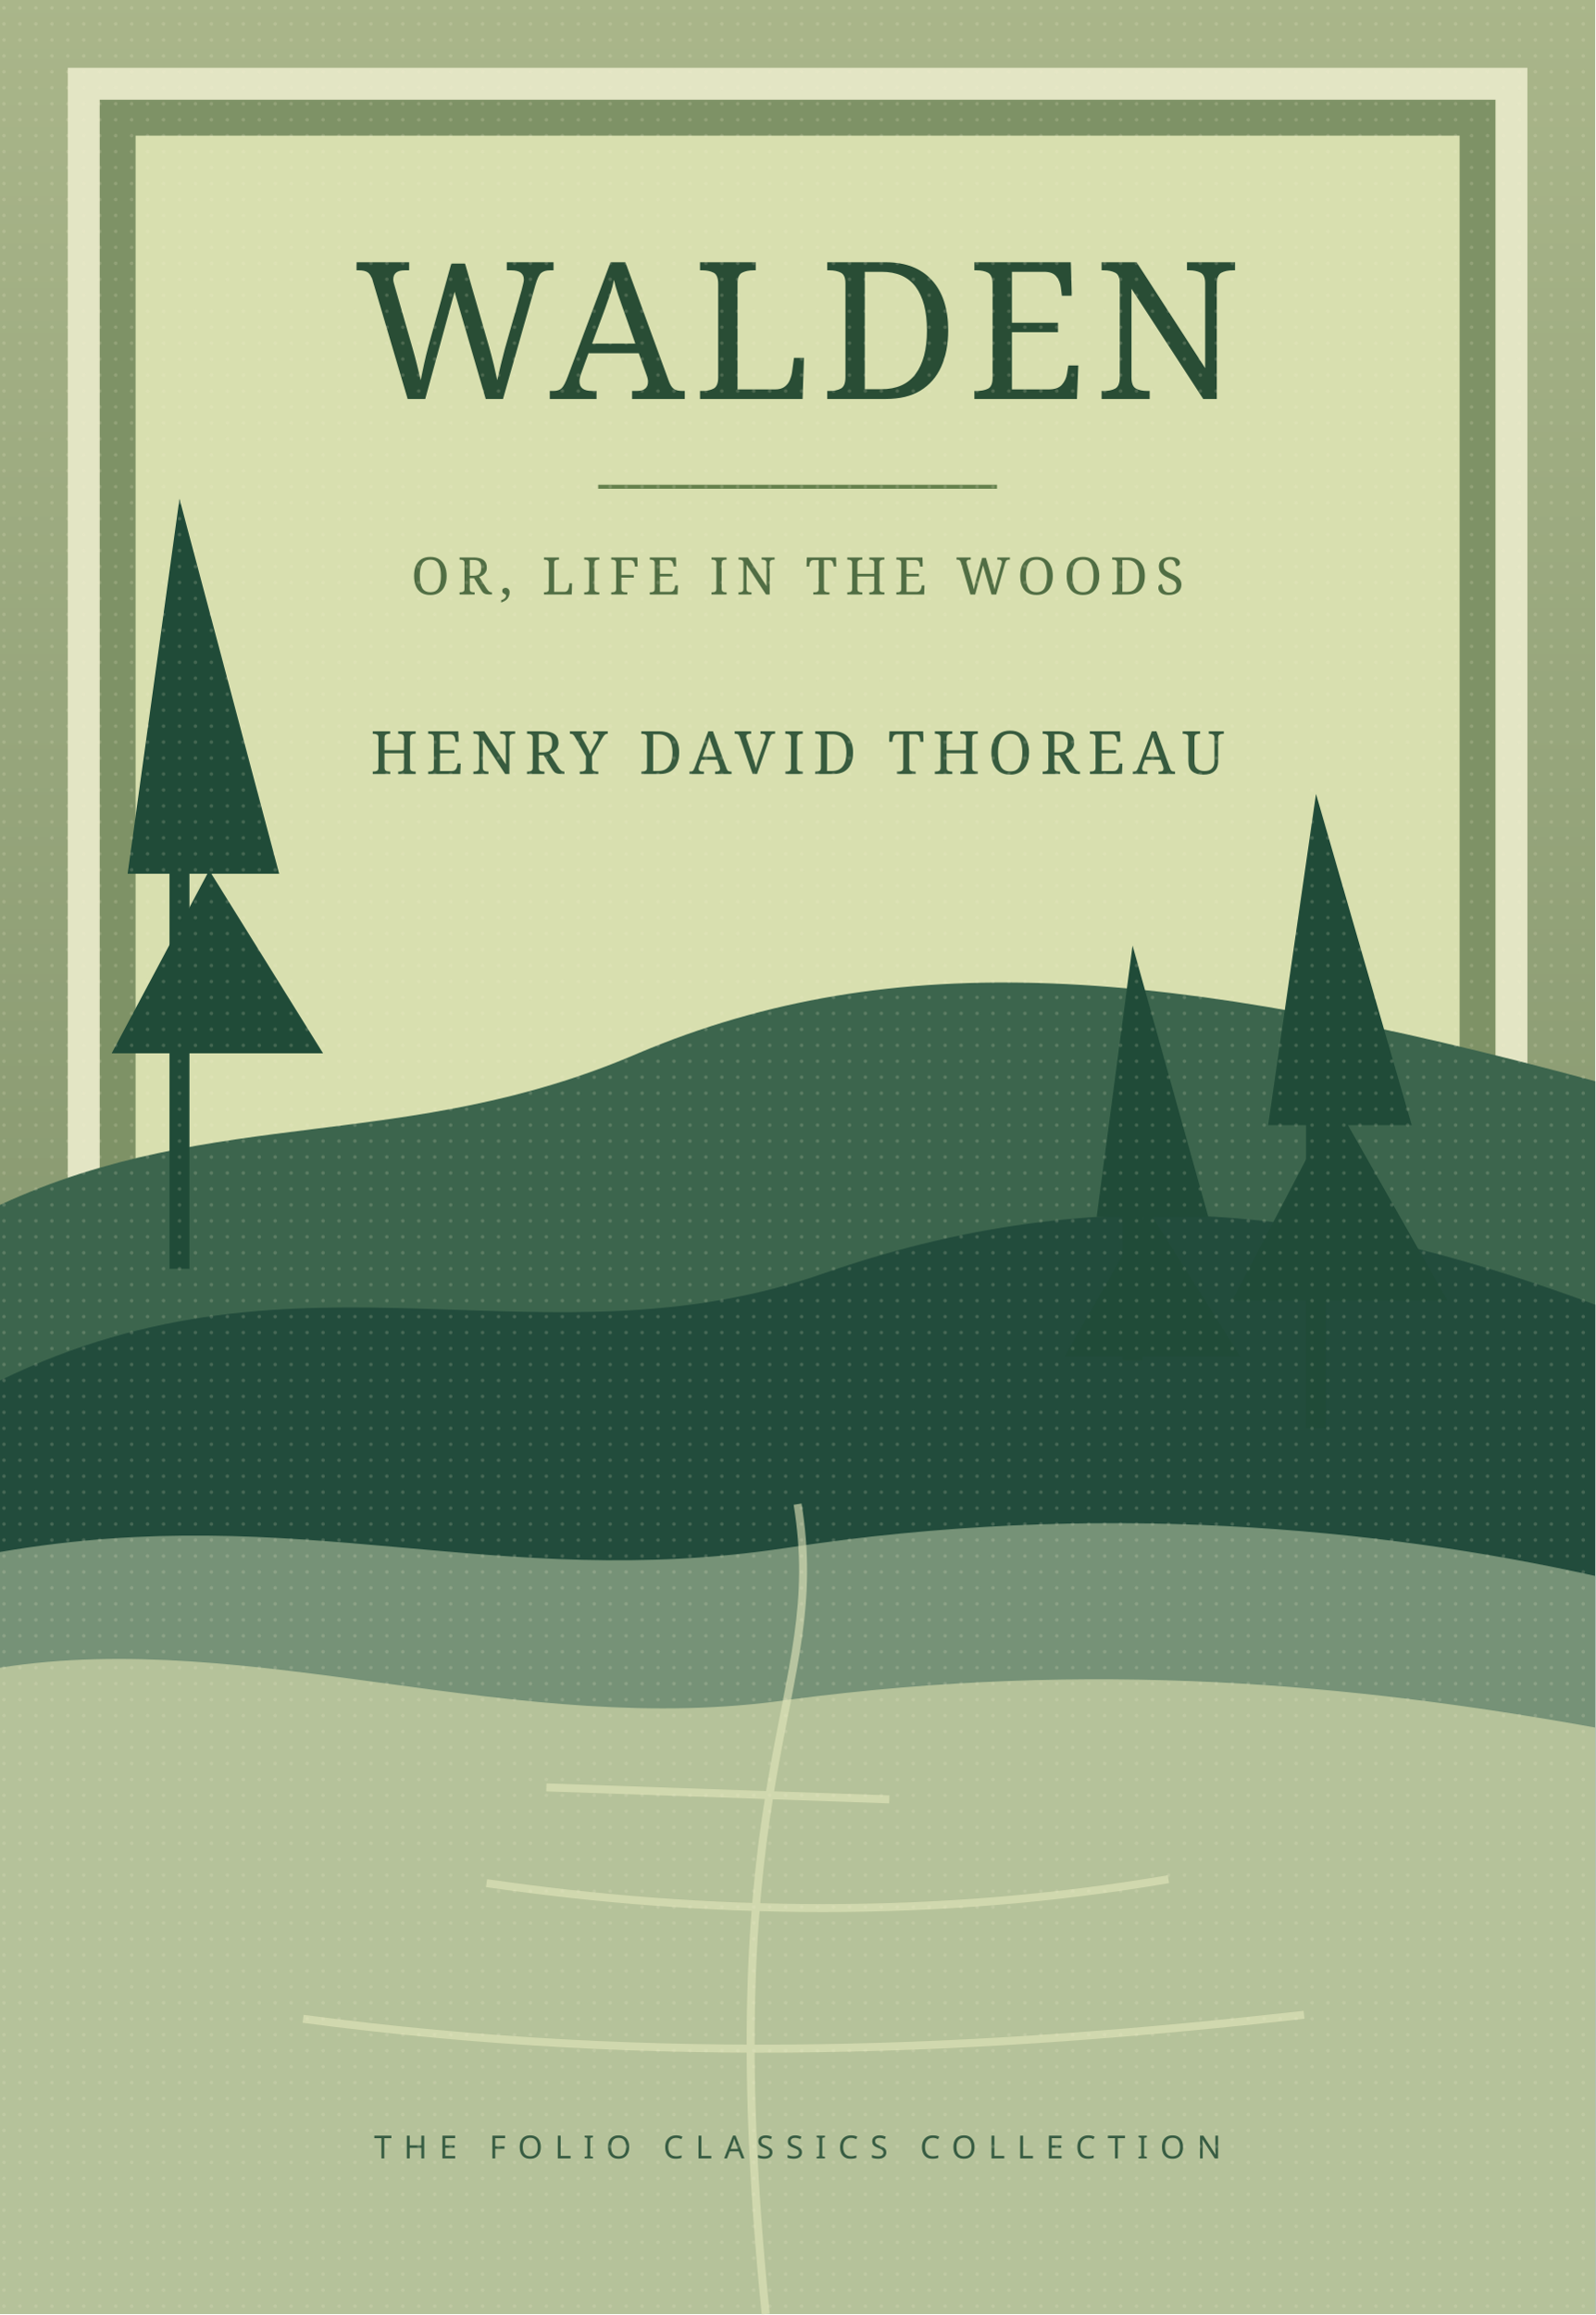
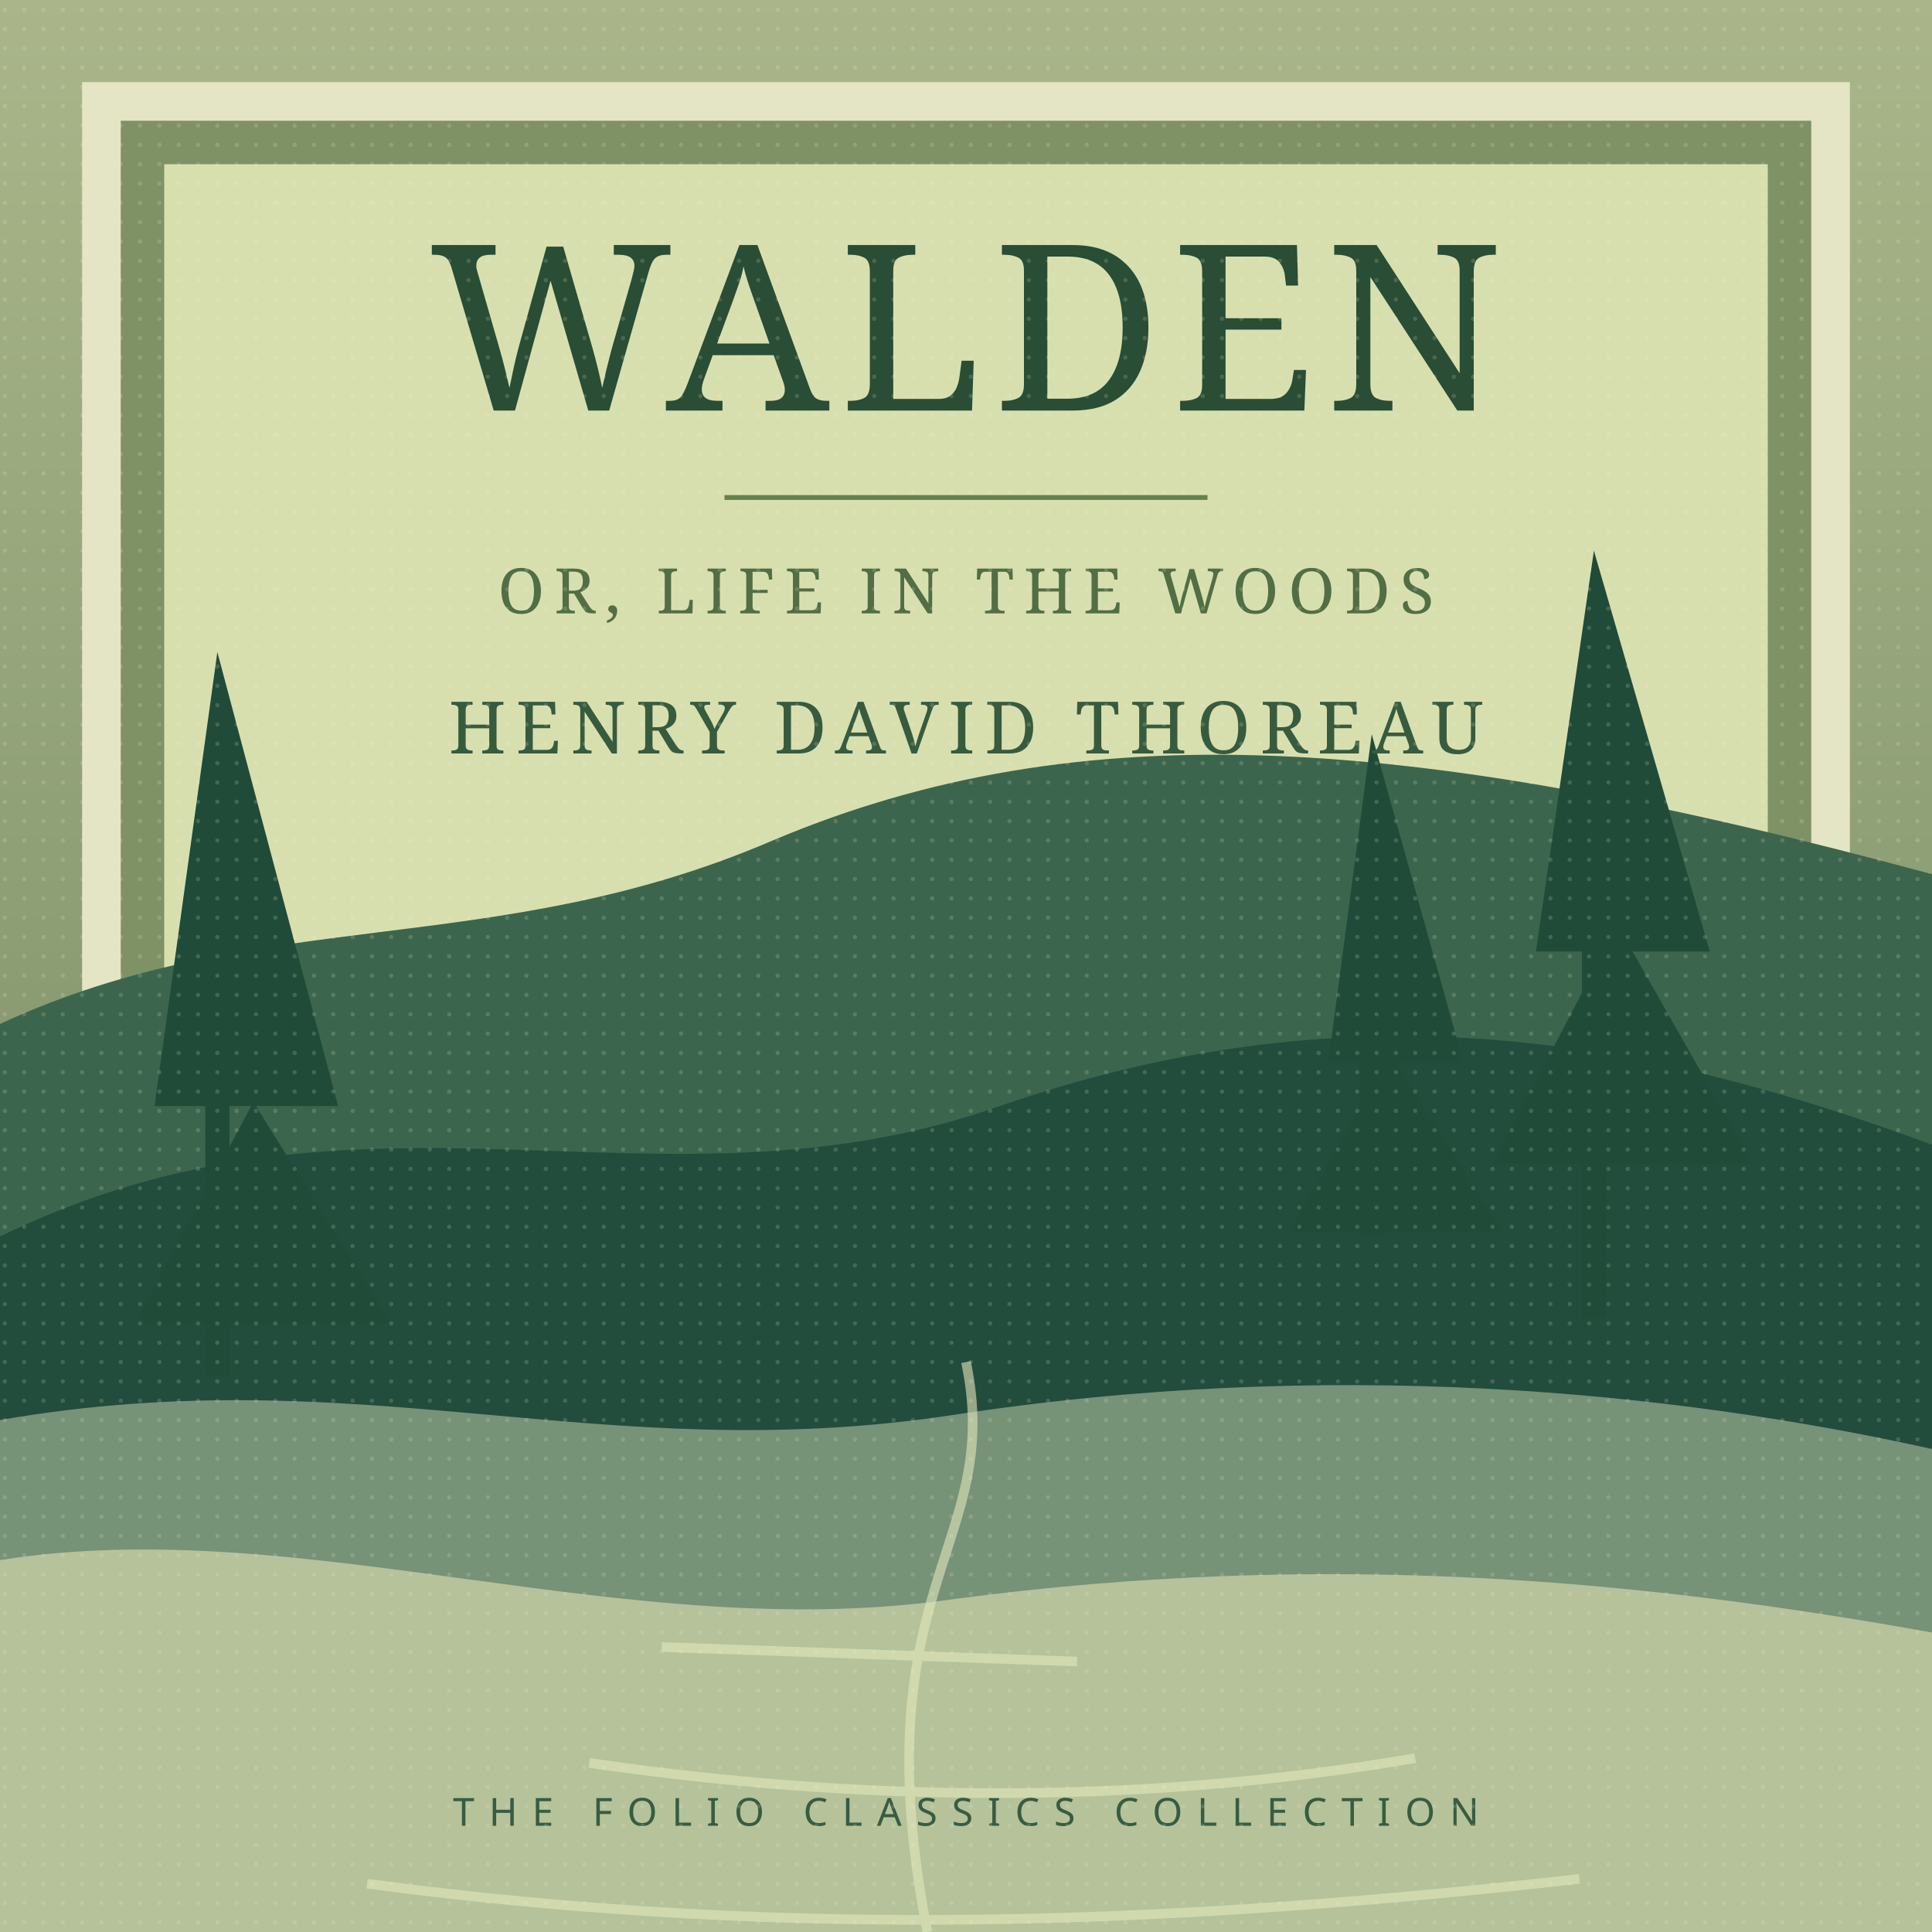
- <svg xmlns="http://www.w3.org/2000/svg" width="400" height="580" viewBox="0 0 400 580">
+ <svg xmlns="http://www.w3.org/2000/svg" width="400" height="400" viewBox="0 0 400 400">
  <defs>
    <linearGradient id="s" x2="0" y2="1">
      <stop stop-color="#aab68a" />
      <stop offset="1" stop-color="#6e835d" />
    </linearGradient>
    <pattern id="g" width="4" height="4" patternUnits="userSpaceOnUse">
      <circle cx="1" cy="2" r=".45" fill="#f5f0ce" opacity=".17" />
    </pattern>
  </defs>
-   <path fill="url(#s)" d="M0 0h400v580H0z" />
-   <path fill="#e3e5c4" d="M17 17h366v546H17z" />
-   <path fill="#7e9266" d="M25 25h350v530H25z" />
-   <path fill="#d8dfaf" d="M34 34h332v512H34z" />
-   <path fill="#3c654d" d="M0 302c54-25 102-13 160-38 64-27 133-22 240 7v309H0z" />
-   <path fill="#224c3c" d="M0 346c76-37 136-2 207-27 75-26 136-13 193 8v253H0z" />
-   <path fill="#769277" d="M0 389c75-13 124 10 197-1 78-12 149-5 203 7v185H0z" />
-   <path fill="#b5c29a" d="M0 418c63-10 130 18 198 8 76-10 141-4 202 7v147H0z" />
-   <path d="M200 377c8 49-22 65-8 203M122 472c55 8 113 9 171-1M76 506c90 12 171 8 251-1M137 448l86 3" stroke="#e3e6ba" stroke-width="2" opacity=".6" fill="none" />
-   <g fill="#204b38">
-     <path d="m45 125 25 94H53l28 45H28l24-45H32z" />
+   <path fill="url(#s)" d="M0 0h400v400H0z" />
+   <path fill="#e3e5c4" d="M17 17h366v366H17z" />
+   <path fill="#7e9266" d="M25 25h350v350H25z" />
+   <path fill="#d8dfaf" d="M34 34h332v332H34z" />
+   <path fill="#3c654d" d="M0 212c54-25 102-13 160-38 64-27 133-22 240 7v219H0z" />
+   <path fill="#224c3c" d="M0 256c76-37 136-2 207-27 75-26 136-13 193 8v163H0z" />
+   <path fill="#769277" d="M0 294c75-13 124 10 197-1 78-12 149-5 203 7v106H0z" />
+   <path fill="#b5c29a" d="M0 323c63-10 130 18 198 8 76-10 141-4 202 7v62H0z" />
+   <path d="M200 282c8 38-22 46-8 118M122 365c55 8 113 9 171-1M76 390c90 12 171 8 251-1M137 341l86 3" stroke="#e3e6ba" stroke-width="2" opacity=".6" fill="none" />
+   <g fill="#204b38" transform="translate(0 -85)">
+     <path d="m45 220 25 94H53l28 45H28l24-45H32z" />
    <path d="m330 199 24 83h-16l25 44h-54l23-44h-14z" />
    <path d="m284 237 19 68h-14l22 35h-44l20-35h-12z" />
+     <path d="M45 291v79M330 265v93M284 290v51" stroke="#204b38" stroke-width="5" />
  </g>
-   <path d="M45 196v122M330 265v93M284 290v51" stroke="#204b38" stroke-width="5" />
-   <text x="200" y="100" text-anchor="middle" font-family="Georgia,serif" font-size="48" fill="#294d35" letter-spacing="2">WALDEN</text>
-   <path d="M150 122h100" stroke="#65814d" />
-   <text x="200" y="149" text-anchor="middle" font-family="Georgia,serif" font-size="13" fill="#516e44" letter-spacing="2">OR, LIFE IN THE WOODS</text>
-   <text x="200" y="194" text-anchor="middle" font-family="Georgia,serif" font-size="15" fill="#375b3e" letter-spacing="2">HENRY DAVID THOREAU</text>
-   <text x="200" y="541" text-anchor="middle" font-family="sans-serif" font-size="8" fill="#375c42" letter-spacing="3">THE FOLIO CLASSICS COLLECTION</text>
-   <path fill="url(#g)" d="M0 0h400v580H0z" />
+   <text x="200" y="85" text-anchor="middle" font-family="Georgia,serif" font-size="48" fill="#294d35" letter-spacing="2">WALDEN</text>
+   <path d="M150 103h100" stroke="#65814d" />
+   <text x="200" y="127" text-anchor="middle" font-family="Georgia,serif" font-size="13" fill="#516e44" letter-spacing="2">OR, LIFE IN THE WOODS</text>
+   <text x="200" y="156" text-anchor="middle" font-family="Georgia,serif" font-size="15" fill="#375b3e" letter-spacing="2">HENRY DAVID THOREAU</text>
+   <text x="200" y="378" text-anchor="middle" font-family="sans-serif" font-size="8" fill="#375c42" letter-spacing="3">THE FOLIO CLASSICS COLLECTION</text>
+   <path fill="url(#g)" d="M0 0h400v400H0z" />
</svg>
